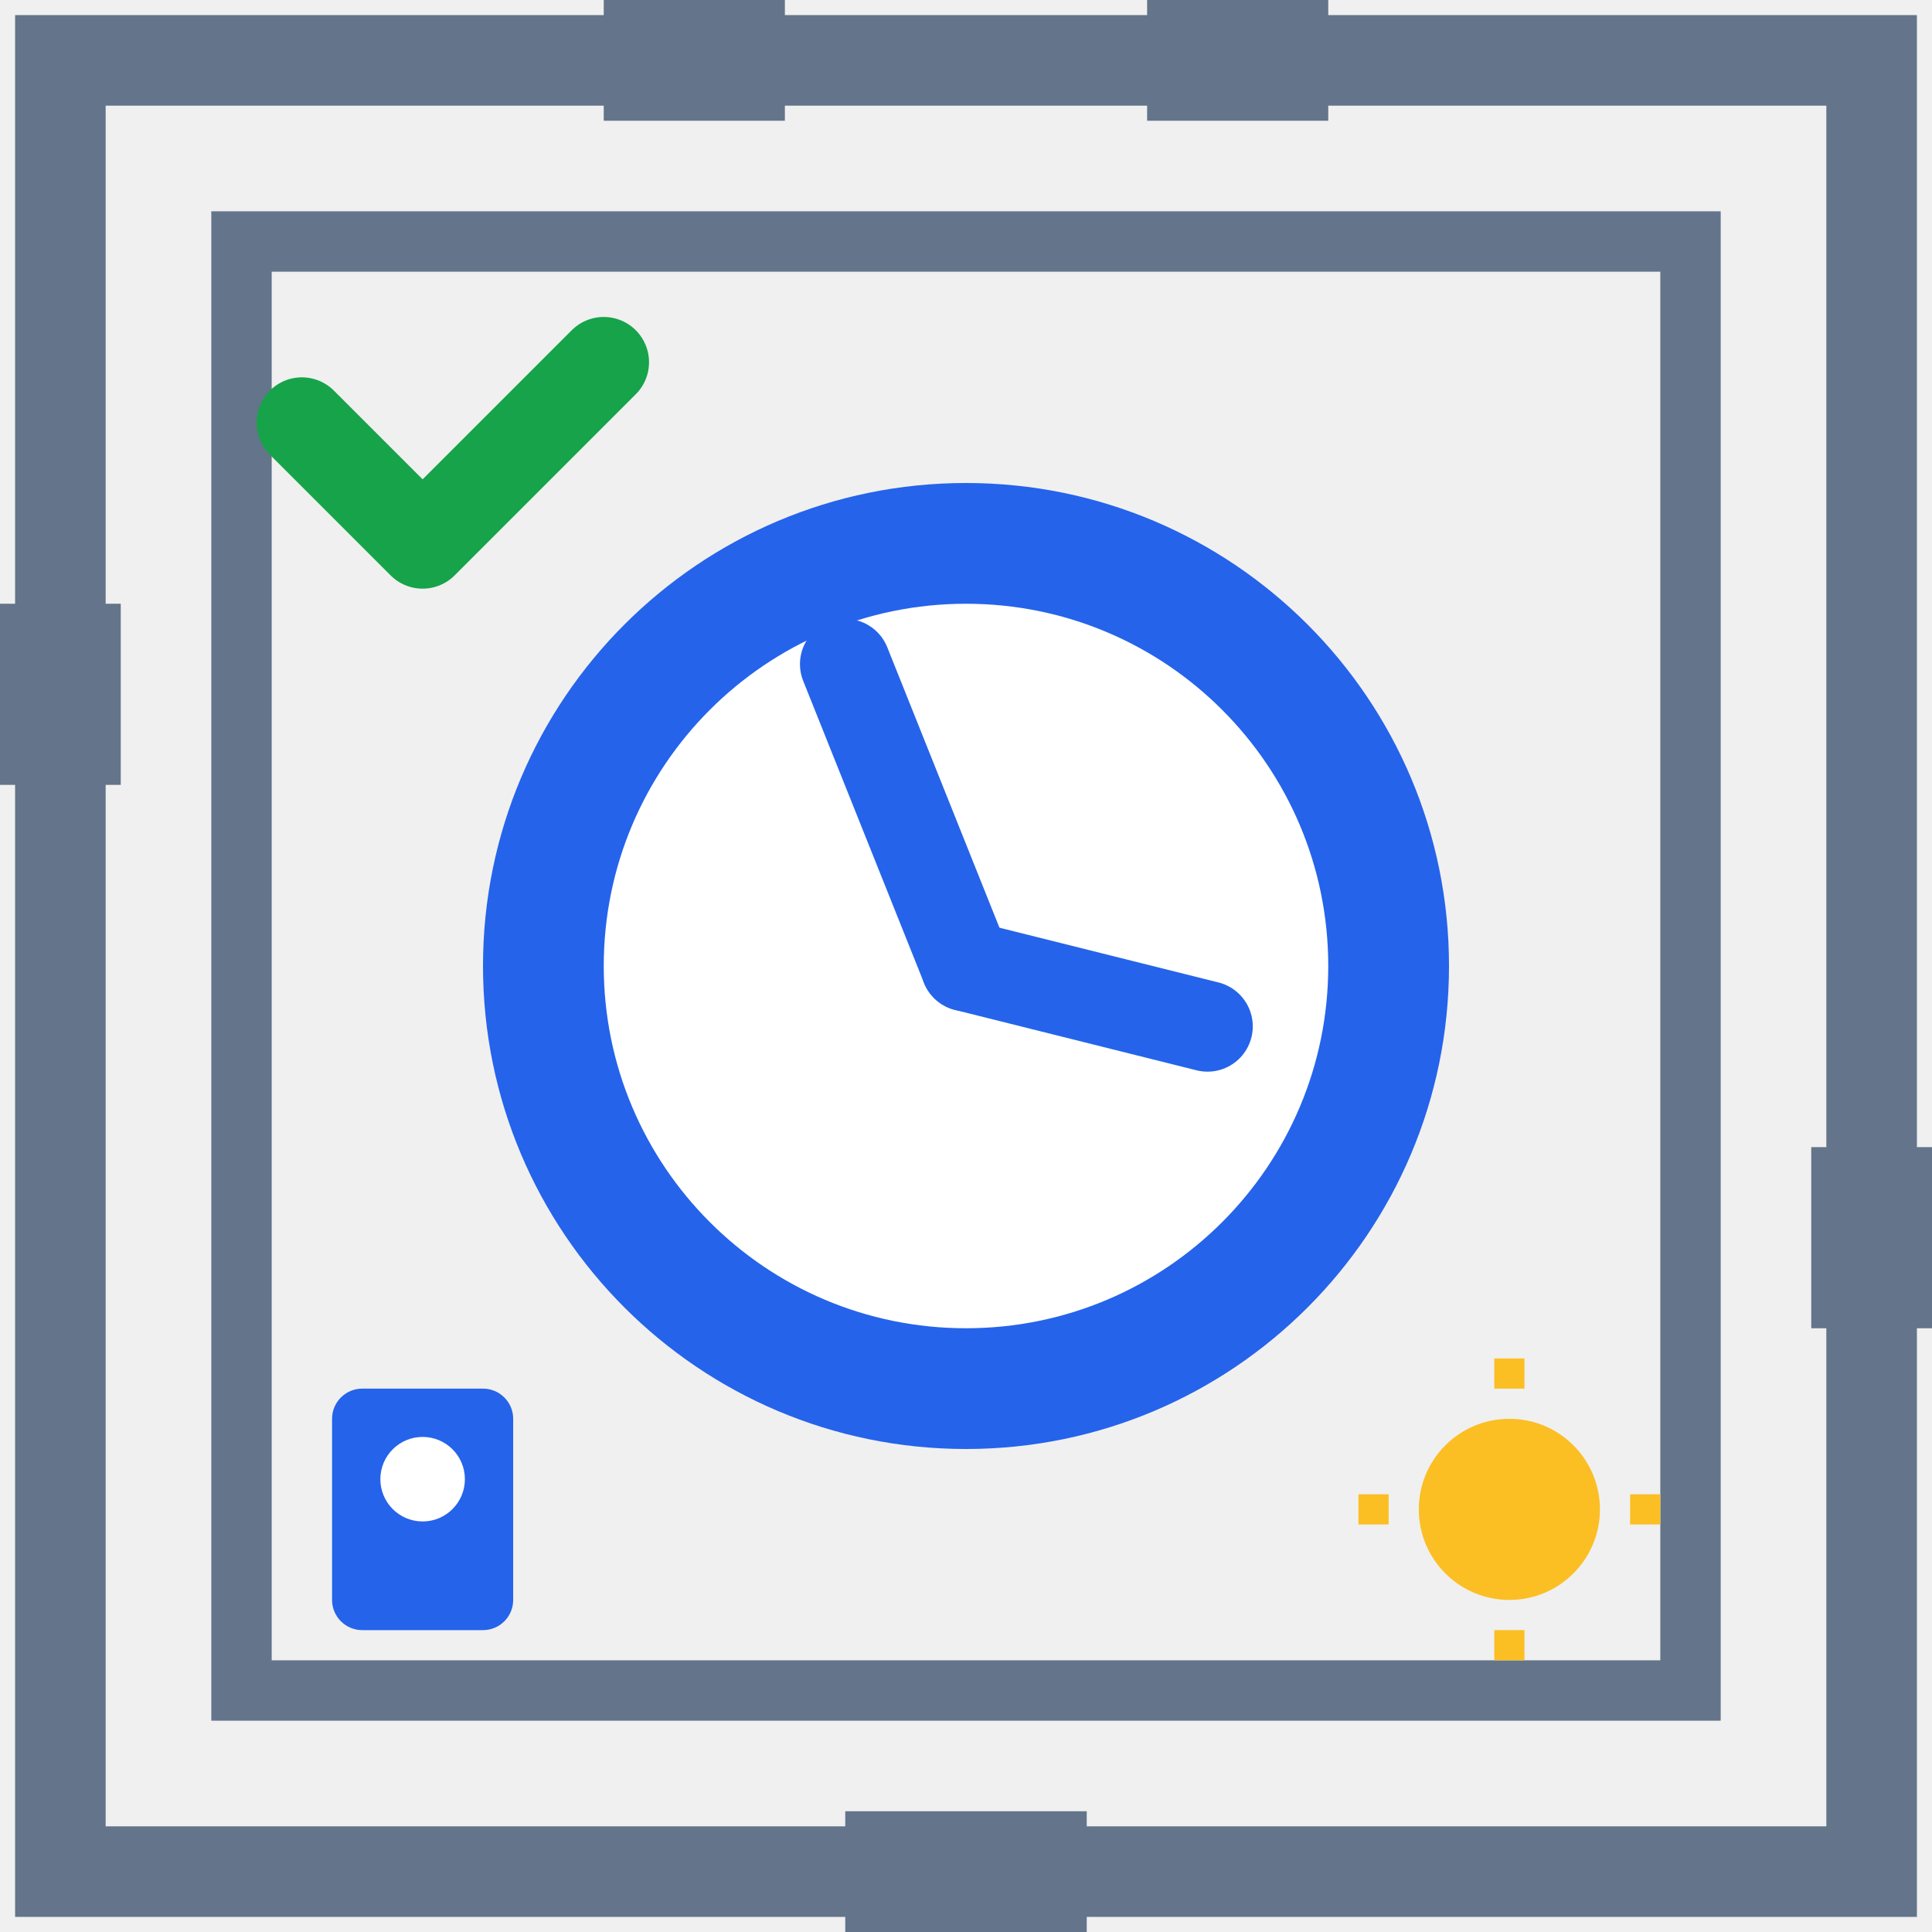
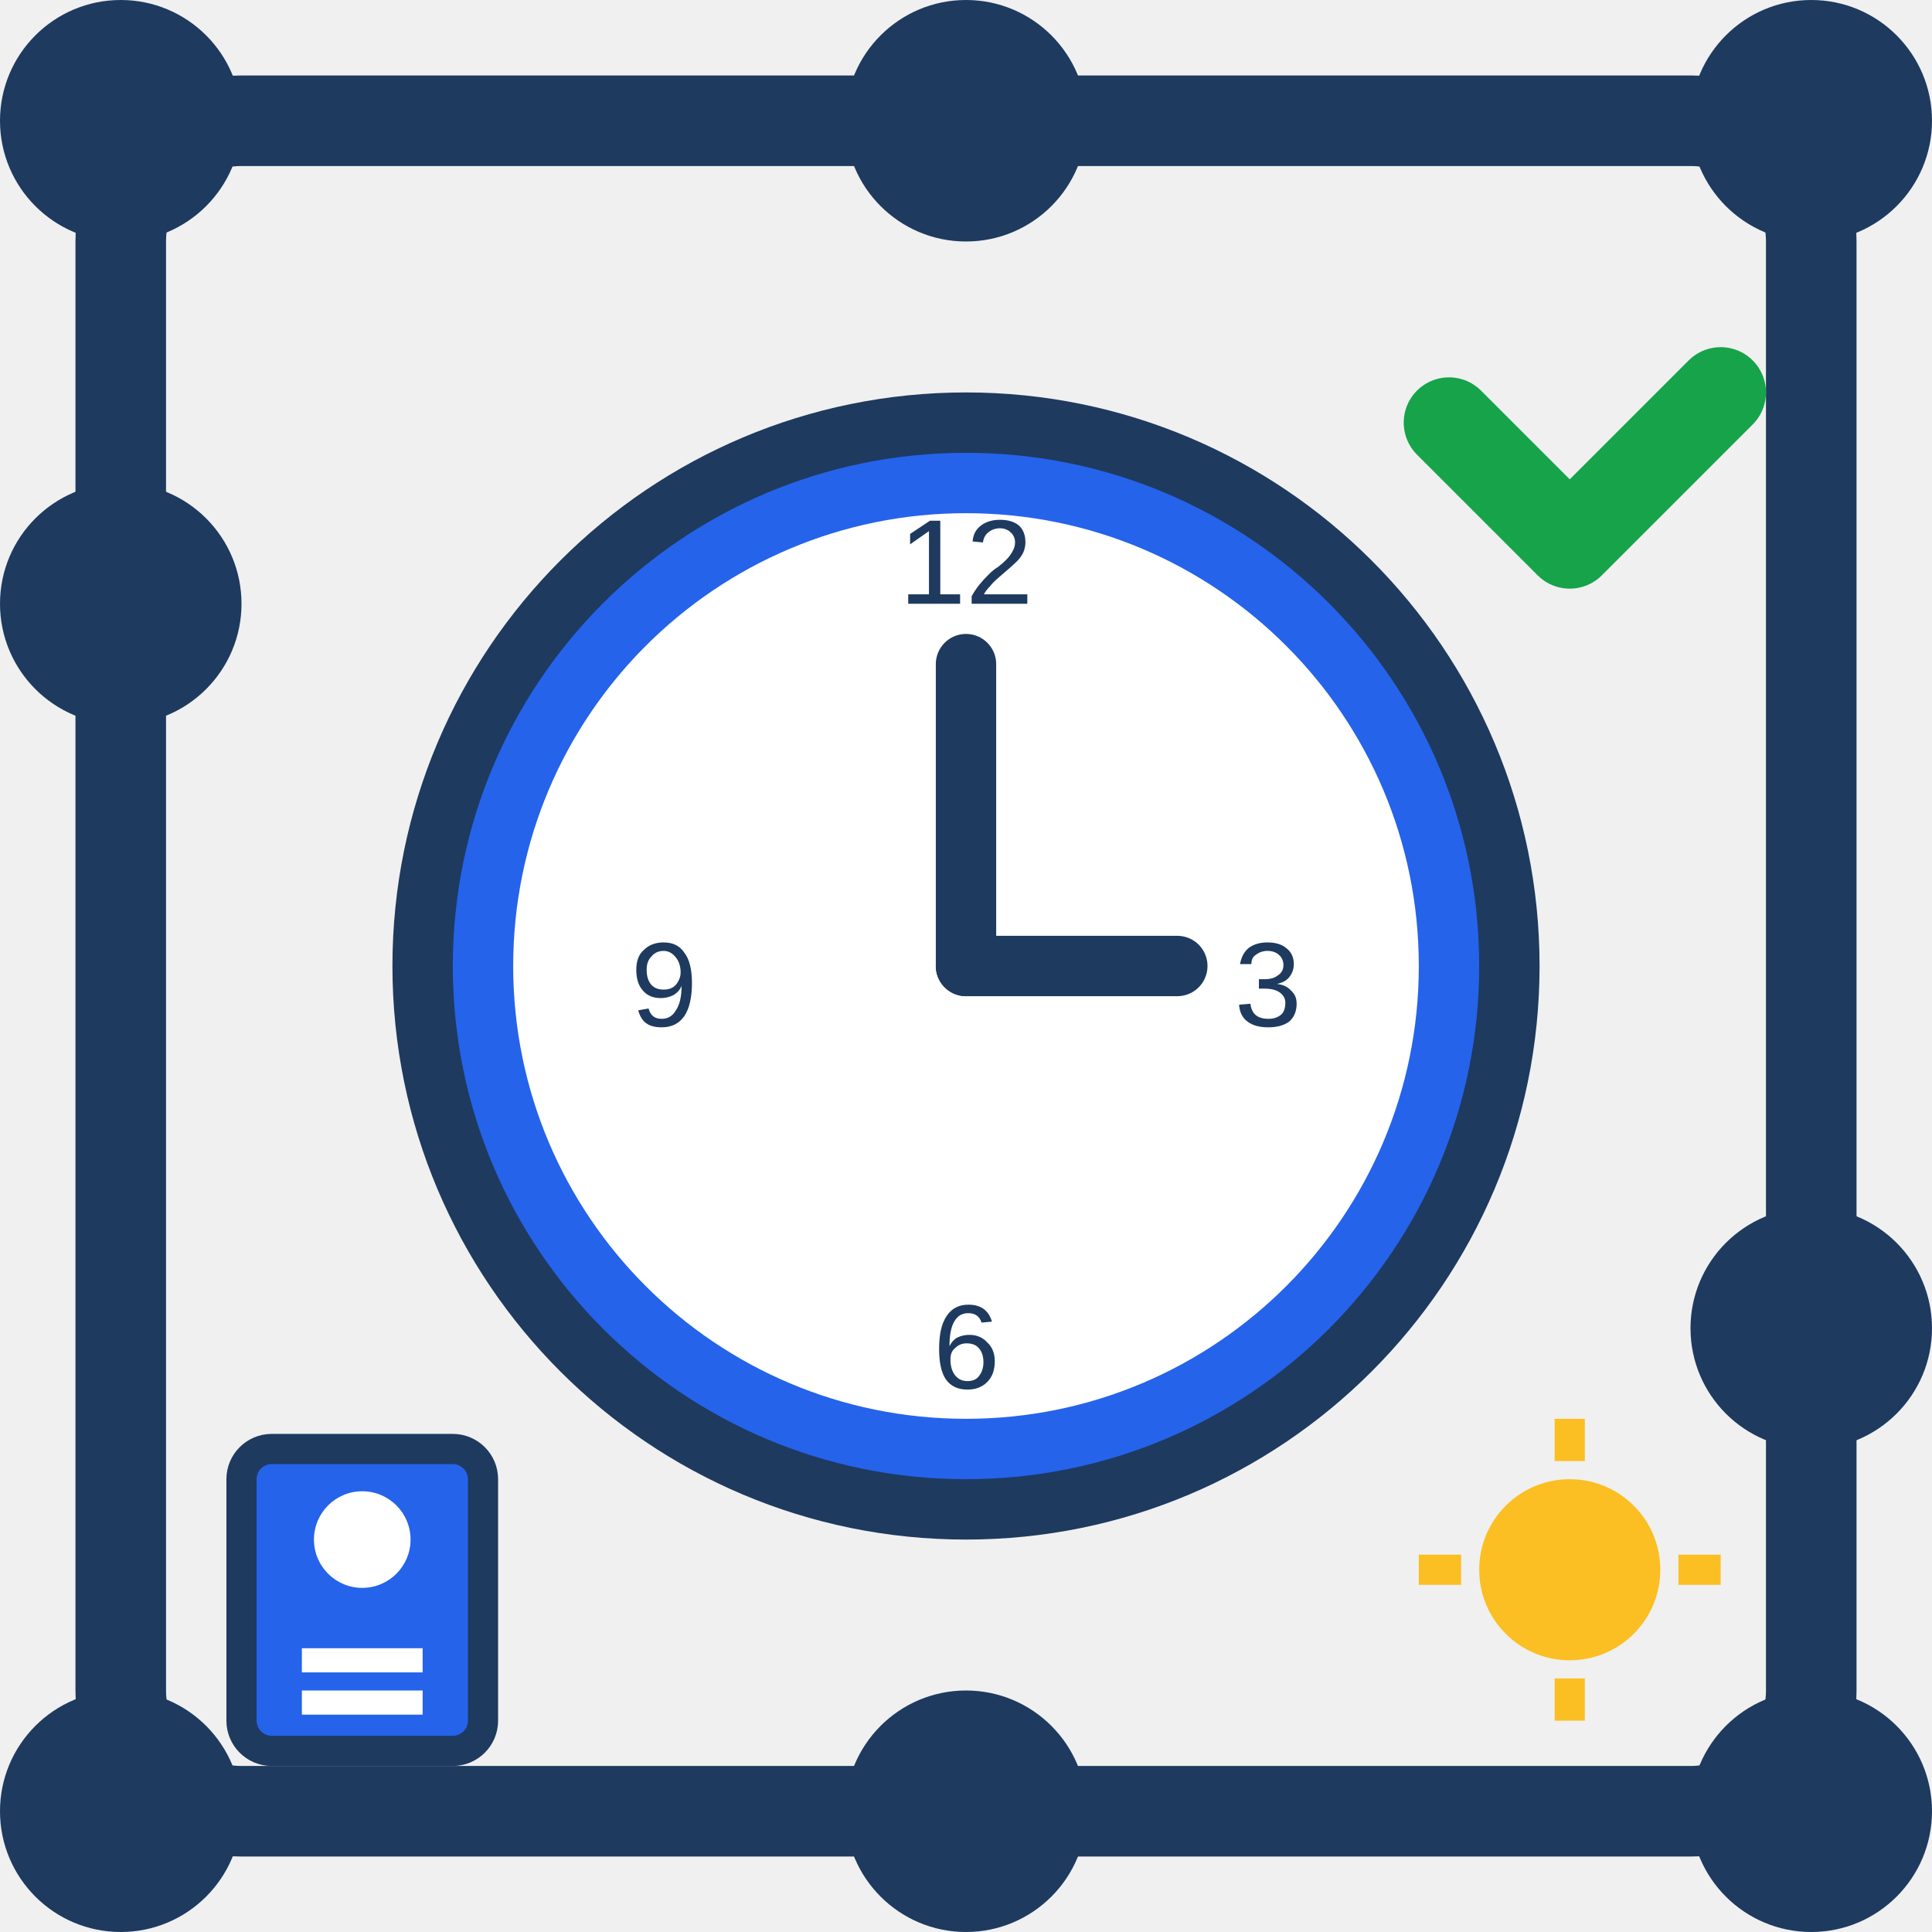
<svg xmlns="http://www.w3.org/2000/svg" viewBox="0 0 32 32">
-   <rect x="1" y="1" width="30" height="30" fill="none" stroke="#64748b" stroke-width="1.5" />
-   <rect x="4" y="4" width="24" height="24" fill="none" stroke="#64748b" stroke-width="1" />
-   <rect x="10" y="0" width="3" height="2" fill="#64748b" />
-   <rect x="19" y="0" width="3" height="2" fill="#64748b" />
-   <rect x="14" y="30" width="4" height="2" fill="#64748b" />
-   <rect x="0" y="10" width="2" height="3" fill="#64748b" />
-   <rect x="30" y="19" width="2" height="3" fill="#64748b" />
-   <circle cx="16" cy="16" r="8" fill="#2563eb" />
-   <circle cx="16" cy="16" r="6" fill="white" />
-   <line x1="16" y1="16" x2="14" y2="11" stroke="#2563eb" stroke-width="1.5" stroke-linecap="round" />
-   <line x1="16" y1="16" x2="20" y2="17" stroke="#2563eb" stroke-width="1.5" stroke-linecap="round" />
-   <path d="M 5 7 L 7 9 L 10 6" stroke="#16a34a" stroke-width="1.5" fill="none" stroke-linecap="round" stroke-linejoin="round" />
-   <circle cx="25" cy="25" r="1.5" fill="#fbbf24" />
-   <line x1="25" y1="23" x2="25" y2="22.5" stroke="#fbbf24" stroke-width="0.5" />
-   <line x1="25" y1="27.5" x2="25" y2="27" stroke="#fbbf24" stroke-width="0.5" />
-   <line x1="23" y1="25" x2="22.5" y2="25" stroke="#fbbf24" stroke-width="0.5" />
-   <line x1="27.5" y1="25" x2="27" y2="25" stroke="#fbbf24" stroke-width="0.5" />
-   <path d="M 25 7 A 1.5 1.5 0 1 0 25 10 A 1.2 1.2 0 1 1 25 7" fill="#94a3b8" />
-   <rect x="5.5" y="23" width="3" height="4" rx="0.5" fill="#2563eb" />
-   <circle cx="7" cy="24.5" r="0.7" fill="white" />
+   <rect x="2" y="2" width="28" height="28" fill="none" stroke="#1e3a5f" stroke-width="1.5" rx="2" />
+   <circle cx="2" cy="2" r="2" fill="#1e3a5f" />
+   <circle cx="16" cy="2" r="2" fill="#1e3a5f" />
+   <circle cx="30" cy="2" r="2" fill="#1e3a5f" />
+   <circle cx="2" cy="10" r="2" fill="#1e3a5f" />
+   <circle cx="30" cy="22" r="2" fill="#1e3a5f" />
+   <circle cx="2" cy="30" r="2" fill="#1e3a5f" />
+   <circle cx="16" cy="30" r="2" fill="#1e3a5f" />
+   <circle cx="30" cy="30" r="2" fill="#1e3a5f" />
+   <circle cx="16" cy="16" r="9" fill="#2563eb" stroke="#1e3a5f" stroke-width="1" />
+   <circle cx="16" cy="16" r="7.5" fill="white" />
+   <text x="16" y="10" font-family="Arial" font-size="2" fill="#1e3a5f" text-anchor="middle">12</text>
+   <text x="21" y="17" font-family="Arial" font-size="2" fill="#1e3a5f" text-anchor="middle">3</text>
+   <text x="16" y="23" font-family="Arial" font-size="2" fill="#1e3a5f" text-anchor="middle">6</text>
+   <text x="11" y="17" font-family="Arial" font-size="2" fill="#1e3a5f" text-anchor="middle">9</text>
+   <line x1="16" y1="16" x2="16" y2="11" stroke="#1e3a5f" stroke-width="1" stroke-linecap="round" />
+   <line x1="16" y1="16" x2="19.5" y2="16" stroke="#1e3a5f" stroke-width="1" stroke-linecap="round" />
+   <path d="M 24 7 L 26 9 L 28.5 6.5" stroke="#16a34a" stroke-width="1.5" fill="none" stroke-linecap="round" stroke-linejoin="round" />
+   <rect x="4" y="24" width="4" height="5" rx="0.5" fill="#2563eb" stroke="#1e3a5f" stroke-width="0.5" />
+   <circle cx="6" cy="25.5" r="0.8" fill="white" />
+   <line x1="5" y1="27.5" x2="7" y2="27.5" stroke="white" stroke-width="0.4" />
+   <line x1="5" y1="28.2" x2="7" y2="28.2" stroke="white" stroke-width="0.4" />
+   <circle cx="26" cy="26" r="1.5" fill="#fbbf24" />
+   <line x1="26" y1="23.5" x2="26" y2="24.2" stroke="#fbbf24" stroke-width="0.5" />
+   <line x1="26" y1="27.8" x2="26" y2="28.5" stroke="#fbbf24" stroke-width="0.5" />
+   <line x1="23.5" y1="26" x2="24.2" y2="26" stroke="#fbbf24" stroke-width="0.5" />
+   <line x1="27.8" y1="26" x2="28.5" y2="26" stroke="#fbbf24" stroke-width="0.5" />
+   <path d="M 5 7 A 2 2 0 1 0 5 11 A 1.5 1.5 0 1 1 5 7" fill="#94a3b8" />
</svg>
